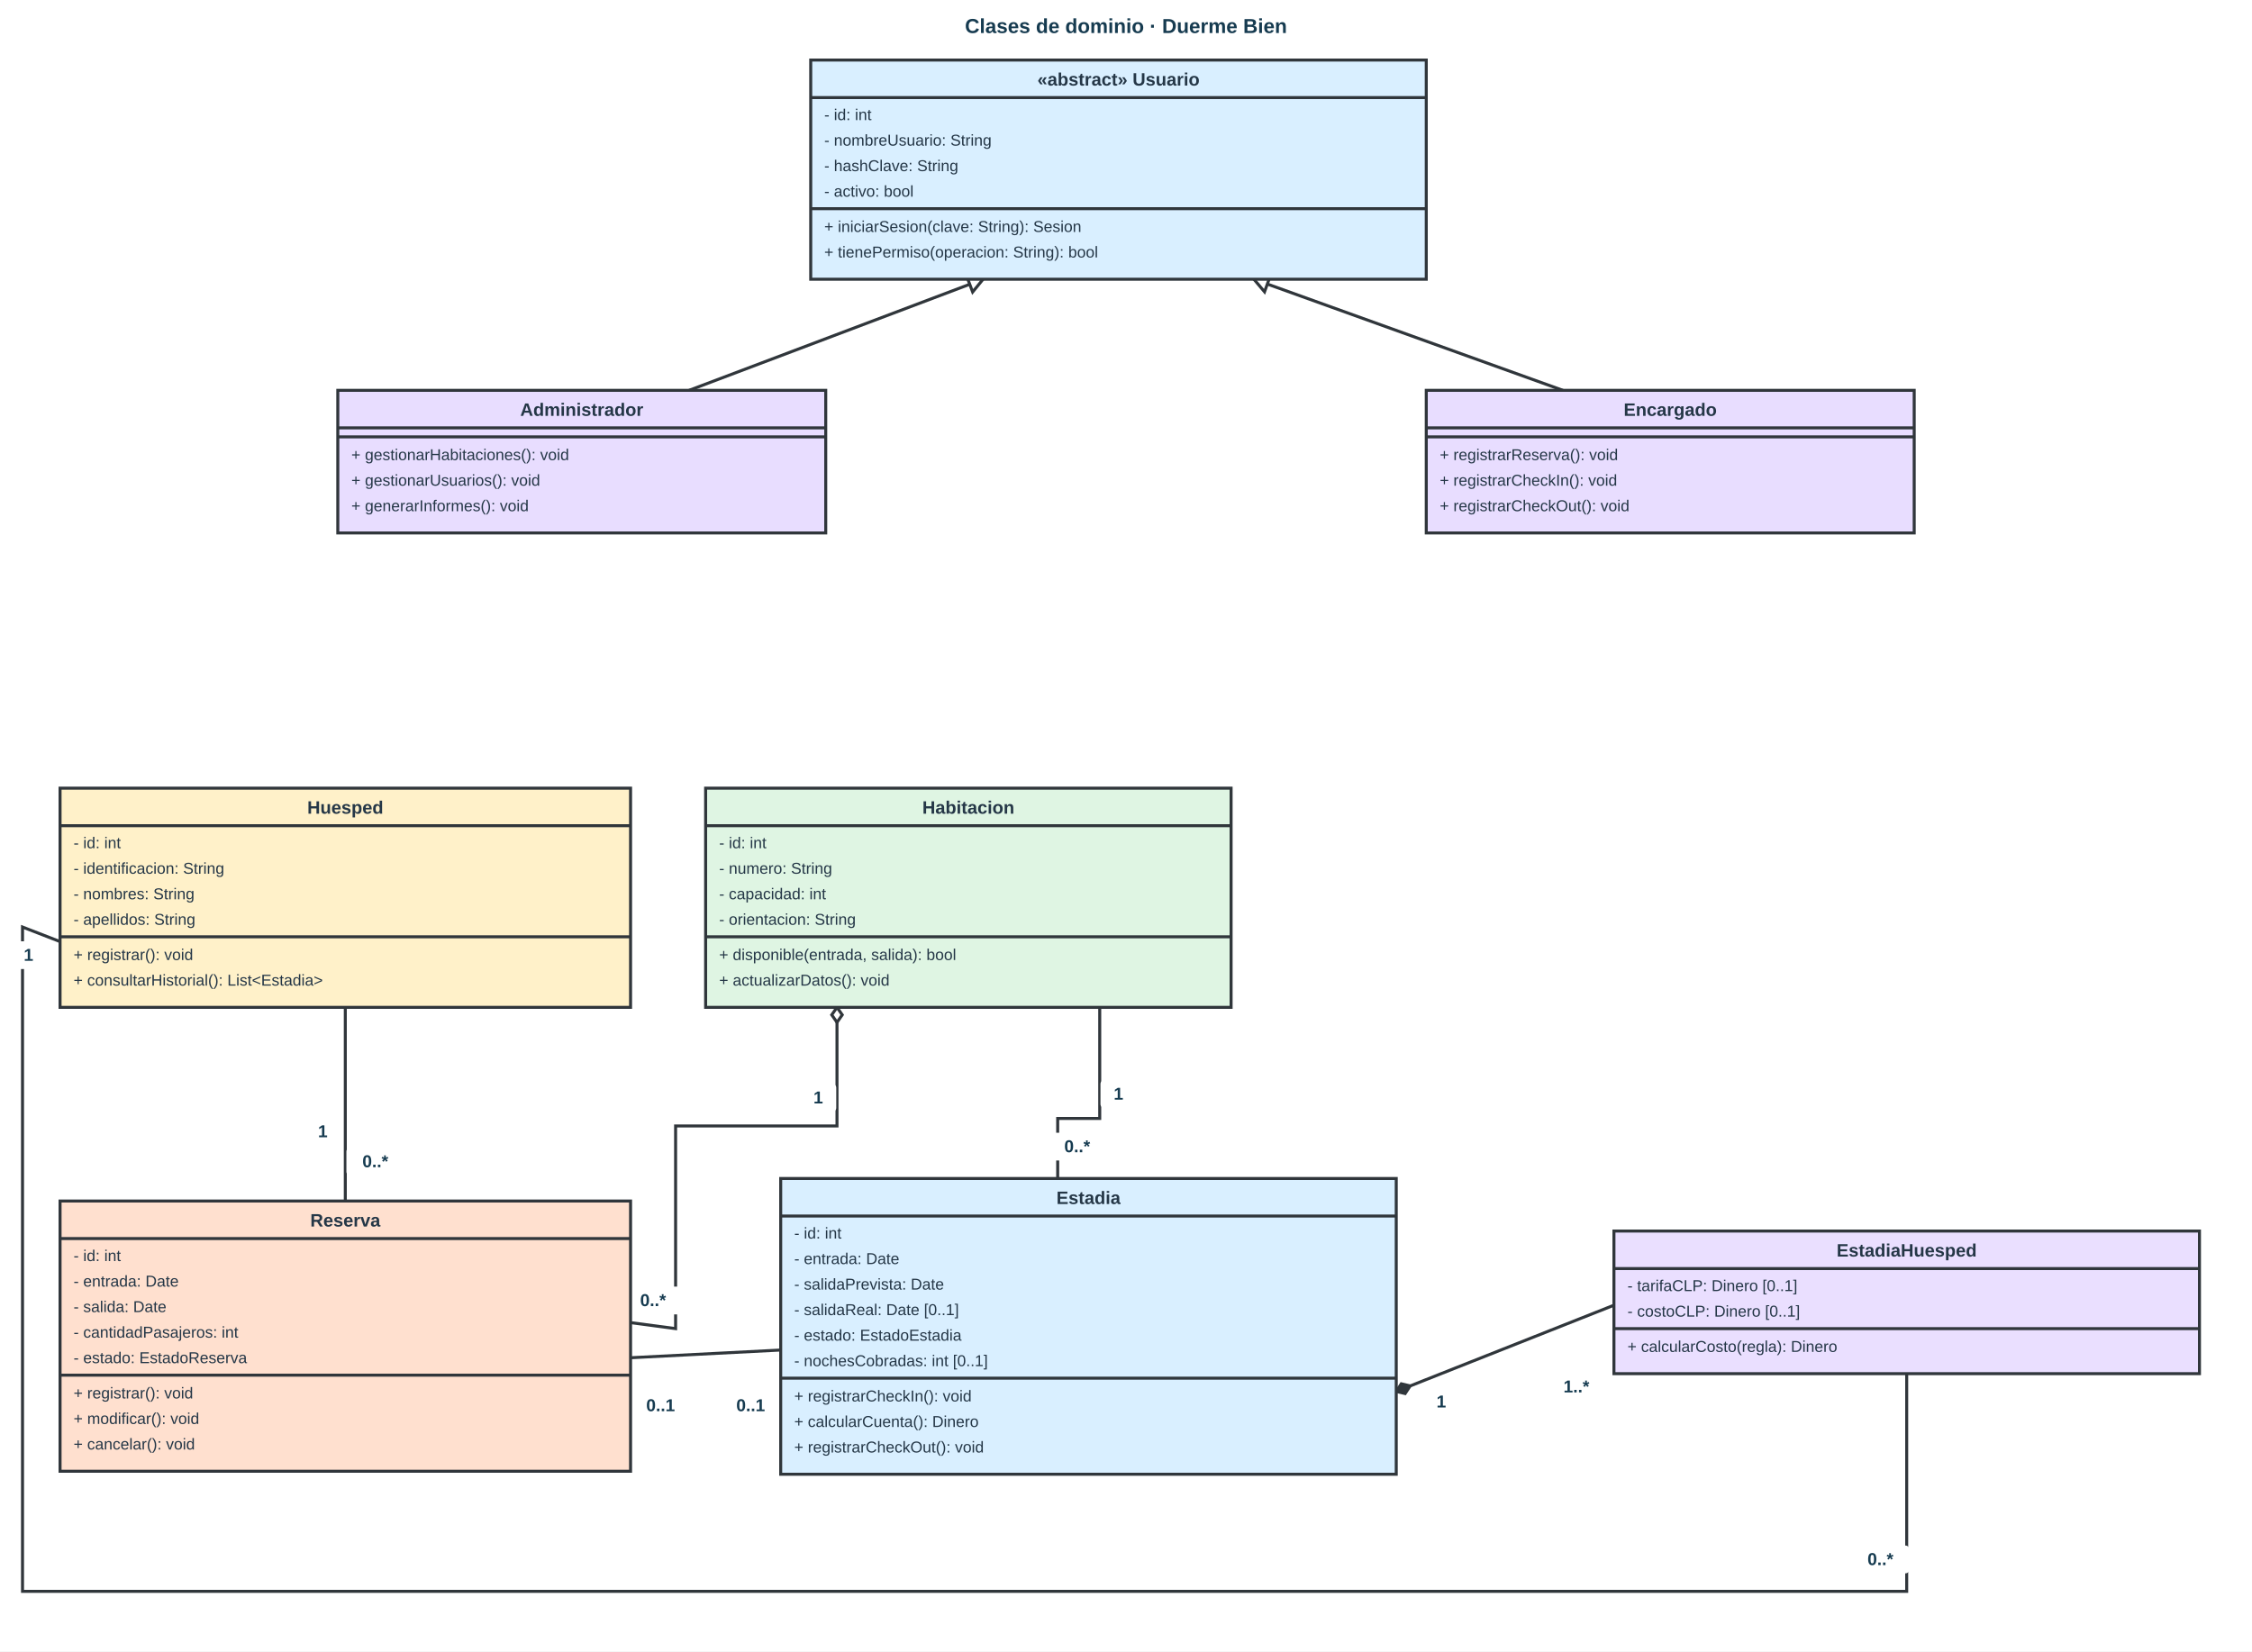
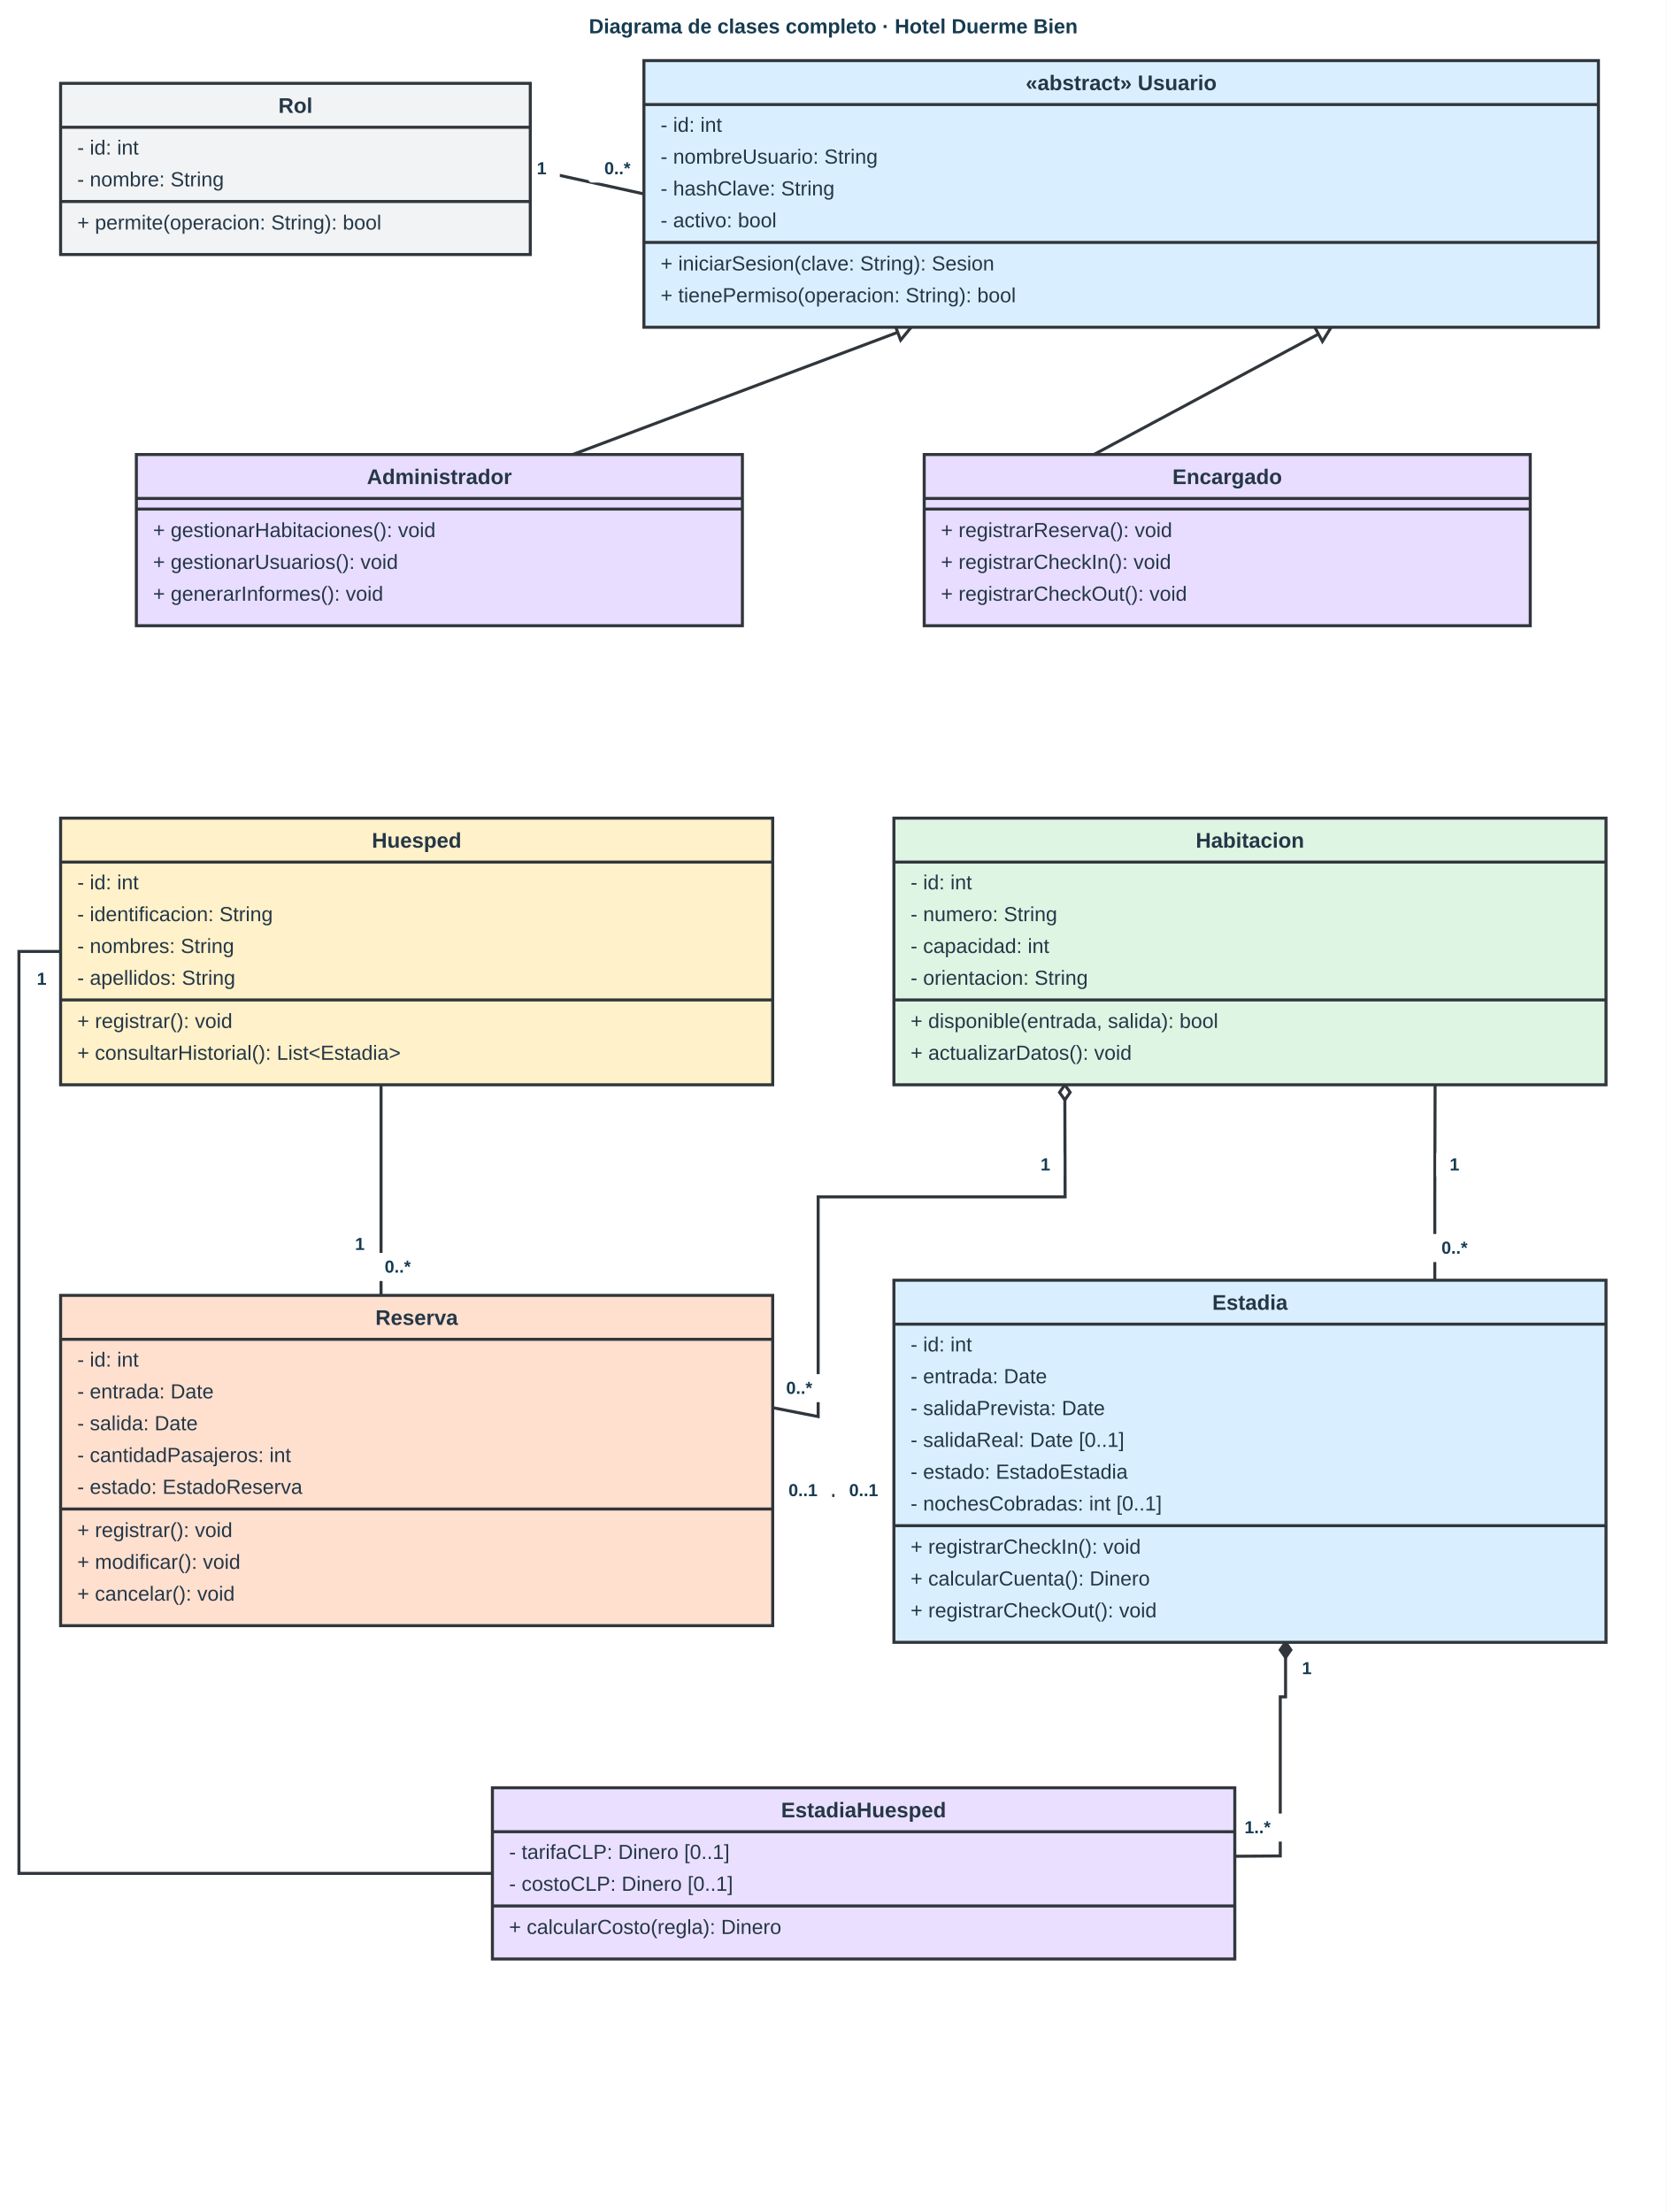
- <svg xmlns="http://www.w3.org/2000/svg" width="3000" height="2200" viewBox="0 0 3000 2200">
+ <svg xmlns="http://www.w3.org/2000/svg" width="2200" height="2920" viewBox="0 0 2200 2920">
  <rect width="100%" height="100%" fill="white" />
  <g font-family="Arial,sans-serif">
-     <text x="1500.0" y="44" font-size="27" text-anchor="middle" fill="#163b50" font-weight="bold">Clases de dominio · Duerme Bien</text>
-     <path d="M918.0,520 L1309.6,372" fill="none" stroke="#30363b" stroke-width="4" />
-     <path d="M1309.6,372 L1295.716,389.007 L1287.938,368.427 Z" fill="#ffffff" stroke="#30363b" stroke-width="4" />
-     <path d="M2082.0,520 L1670.4,372" fill="none" stroke="#30363b" stroke-width="4" />
-     <path d="M1670.4,372 L1692.001,368.078 L1684.557,388.78 Z" fill="#ffffff" stroke="#30363b" stroke-width="4" />
-     <path d="M1115.0,1342 L1115,1500 L900,1500 L900,1770 L840,1762.0" fill="none" stroke="#30363b" stroke-width="4" />
-     <path d="M1115.0,1342 L1122.0,1352.0 L1115.0,1362.0 L1108.0,1352.0 Z" fill="#ffffff" stroke="#30363b" stroke-width="4" />
-     <rect x="1066.0" y="1444" width="48" height="37" rx="5" fill="#ffffff" stroke="none" />
-     <text x="1090" y="1470" font-size="23" text-anchor="middle" fill="#163b50" font-weight="bold">1</text>
-     <rect x="831.48" y="1714" width="77.04" height="37" rx="5" fill="#ffffff" stroke="none" />
-     <text x="870" y="1740" font-size="23" text-anchor="middle" fill="#163b50" font-weight="bold">0..*</text>
-     <path d="M1465.0,1342 L1465,1490 L1409,1490 L1409.0,1570" fill="none" stroke="#30363b" stroke-width="4" />
-     <rect x="1466.0" y="1439" width="48" height="37" rx="5" fill="#ffffff" stroke="none" />
-     <text x="1490" y="1465" font-size="23" text-anchor="middle" fill="#163b50" font-weight="bold">1</text>
-     <rect x="1396.48" y="1509" width="77.04" height="37" rx="5" fill="#ffffff" stroke="none" />
-     <text x="1435" y="1535" font-size="23" text-anchor="middle" fill="#163b50" font-weight="bold">0..*</text>
-     <path d="M460.0,1342 L460.0,1600" fill="none" stroke="#30363b" stroke-width="4" />
-     <rect x="406.0" y="1489" width="48" height="37" rx="5" fill="#ffffff" stroke="none" />
-     <text x="430" y="1515" font-size="23" text-anchor="middle" fill="#163b50" font-weight="bold">1</text>
-     <rect x="461.48" y="1529" width="77.04" height="37" rx="5" fill="#ffffff" stroke="none" />
-     <text x="500" y="1555" font-size="23" text-anchor="middle" fill="#163b50" font-weight="bold">0..*</text>
-     <path d="M840,1808.8 L1040,1798.52" fill="none" stroke="#30363b" stroke-width="4" />
-     <rect x="841.48" y="1854" width="77.04" height="37" rx="5" fill="#ffffff" stroke="none" />
-     <text x="880" y="1880" font-size="23" text-anchor="middle" fill="#163b50" font-weight="bold">0..1</text>
-     <rect x="961.48" y="1854" width="77.04" height="37" rx="5" fill="#ffffff" stroke="none" />
-     <text x="1000" y="1880" font-size="23" text-anchor="middle" fill="#163b50" font-weight="bold">0..1</text>
-     <path d="M1860,1853.68 L2150,1738.8" fill="none" stroke="#30363b" stroke-width="4" />
-     <path d="M1860,1853.68 L1866.719,1843.489 L1878.594,1846.314 L1871.875,1856.505 Z" fill="#30363b" stroke="#30363b" stroke-width="4" />
-     <rect x="1896.0" y="1849" width="48" height="37" rx="5" fill="#ffffff" stroke="none" />
-     <text x="1920" y="1875" font-size="23" text-anchor="middle" fill="#163b50" font-weight="bold">1</text>
-     <rect x="2061.48" y="1829" width="77.04" height="37" rx="5" fill="#ffffff" stroke="none" />
-     <text x="2100" y="1855" font-size="23" text-anchor="middle" fill="#163b50" font-weight="bold">1..*</text>
-     <path d="M80,1254.4 L30,1235 L30,2120 L2540,2120 L2540.0,1830" fill="none" stroke="#30363b" stroke-width="4" />
-     <rect x="14.0" y="1254" width="48" height="37" rx="5" fill="#ffffff" stroke="none" />
-     <text x="38" y="1280" font-size="23" text-anchor="middle" fill="#163b50" font-weight="bold">1</text>
-     <rect x="2466.48" y="2059" width="77.04" height="37" rx="5" fill="#ffffff" stroke="none" />
-     <text x="2505" y="2085" font-size="23" text-anchor="middle" fill="#163b50" font-weight="bold">0..*</text>
-     <path d="M1080,80 L1900,80 L1900,372 L1080,372 Z" fill="#d9efff" stroke="#30363b" stroke-width="4" />
-     <path d="M1080,130 L1900,130" fill="none" stroke="#30363b" stroke-width="4" />
-     <text x="1490.0" y="114" font-size="24" text-anchor="middle" fill="#253747" font-weight="bold">«abstract» Usuario</text>
-     <text x="1098" y="160" font-size="21" text-anchor="start" fill="#253747" font-weight="normal">- id: int</text>
-     <text x="1098" y="194" font-size="21" text-anchor="start" fill="#253747" font-weight="normal">- nombreUsuario: String</text>
-     <text x="1098" y="228" font-size="21" text-anchor="start" fill="#253747" font-weight="normal">- hashClave: String</text>
-     <text x="1098" y="262" font-size="21" text-anchor="start" fill="#253747" font-weight="normal">- activo: bool</text>
-     <path d="M1080,278 L1900,278" fill="none" stroke="#30363b" stroke-width="4" />
-     <text x="1098" y="309" font-size="21" text-anchor="start" fill="#253747" font-weight="normal">+ iniciarSesion(clave: String): Sesion</text>
-     <text x="1098" y="343" font-size="21" text-anchor="start" fill="#253747" font-weight="normal">+ tienePermiso(operacion: String): bool</text>
-     <path d="M450,520 L1100,520 L1100,710 L450,710 Z" fill="#e8ddff" stroke="#30363b" stroke-width="4" />
-     <path d="M450,570 L1100,570" fill="none" stroke="#30363b" stroke-width="4" />
-     <text x="775.0" y="554" font-size="24" text-anchor="middle" fill="#253747" font-weight="bold">Administrador</text>
-     <path d="M450,582 L1100,582" fill="none" stroke="#30363b" stroke-width="4" />
-     <text x="468" y="613" font-size="21" text-anchor="start" fill="#253747" font-weight="normal">+ gestionarHabitaciones(): void</text>
-     <text x="468" y="647" font-size="21" text-anchor="start" fill="#253747" font-weight="normal">+ gestionarUsuarios(): void</text>
-     <text x="468" y="681" font-size="21" text-anchor="start" fill="#253747" font-weight="normal">+ generarInformes(): void</text>
-     <path d="M1900,520 L2550,520 L2550,710 L1900,710 Z" fill="#e8ddff" stroke="#30363b" stroke-width="4" />
-     <path d="M1900,570 L2550,570" fill="none" stroke="#30363b" stroke-width="4" />
-     <text x="2225.0" y="554" font-size="24" text-anchor="middle" fill="#253747" font-weight="bold">Encargado</text>
-     <path d="M1900,582 L2550,582" fill="none" stroke="#30363b" stroke-width="4" />
-     <text x="1918" y="613" font-size="21" text-anchor="start" fill="#253747" font-weight="normal">+ registrarReserva(): void</text>
-     <text x="1918" y="647" font-size="21" text-anchor="start" fill="#253747" font-weight="normal">+ registrarCheckIn(): void</text>
-     <text x="1918" y="681" font-size="21" text-anchor="start" fill="#253747" font-weight="normal">+ registrarCheckOut(): void</text>
-     <path d="M80,1050 L840,1050 L840,1342 L80,1342 Z" fill="#fff1c9" stroke="#30363b" stroke-width="4" />
-     <path d="M80,1100 L840,1100" fill="none" stroke="#30363b" stroke-width="4" />
-     <text x="460.0" y="1084" font-size="24" text-anchor="middle" fill="#253747" font-weight="bold">Huesped</text>
-     <text x="98" y="1130" font-size="21" text-anchor="start" fill="#253747" font-weight="normal">- id: int</text>
-     <text x="98" y="1164" font-size="21" text-anchor="start" fill="#253747" font-weight="normal">- identificacion: String</text>
-     <text x="98" y="1198" font-size="21" text-anchor="start" fill="#253747" font-weight="normal">- nombres: String</text>
-     <text x="98" y="1232" font-size="21" text-anchor="start" fill="#253747" font-weight="normal">- apellidos: String</text>
-     <path d="M80,1248 L840,1248" fill="none" stroke="#30363b" stroke-width="4" />
-     <text x="98" y="1279" font-size="21" text-anchor="start" fill="#253747" font-weight="normal">+ registrar(): void</text>
-     <text x="98" y="1313" font-size="21" text-anchor="start" fill="#253747" font-weight="normal">+ consultarHistorial(): List&lt;Estadia&gt;</text>
-     <path d="M940,1050 L1640,1050 L1640,1342 L940,1342 Z" fill="#dff5e3" stroke="#30363b" stroke-width="4" />
-     <path d="M940,1100 L1640,1100" fill="none" stroke="#30363b" stroke-width="4" />
-     <text x="1290.0" y="1084" font-size="24" text-anchor="middle" fill="#253747" font-weight="bold">Habitacion</text>
-     <text x="958" y="1130" font-size="21" text-anchor="start" fill="#253747" font-weight="normal">- id: int</text>
-     <text x="958" y="1164" font-size="21" text-anchor="start" fill="#253747" font-weight="normal">- numero: String</text>
-     <text x="958" y="1198" font-size="21" text-anchor="start" fill="#253747" font-weight="normal">- capacidad: int</text>
-     <text x="958" y="1232" font-size="21" text-anchor="start" fill="#253747" font-weight="normal">- orientacion: String</text>
-     <path d="M940,1248 L1640,1248" fill="none" stroke="#30363b" stroke-width="4" />
-     <text x="958" y="1279" font-size="21" text-anchor="start" fill="#253747" font-weight="normal">+ disponible(entrada, salida): bool</text>
-     <text x="958" y="1313" font-size="21" text-anchor="start" fill="#253747" font-weight="normal">+ actualizarDatos(): void</text>
-     <path d="M80,1600 L840,1600 L840,1960 L80,1960 Z" fill="#ffe0cf" stroke="#30363b" stroke-width="4" />
-     <path d="M80,1650 L840,1650" fill="none" stroke="#30363b" stroke-width="4" />
-     <text x="460.0" y="1634" font-size="24" text-anchor="middle" fill="#253747" font-weight="bold">Reserva</text>
-     <text x="98" y="1680" font-size="21" text-anchor="start" fill="#253747" font-weight="normal">- id: int</text>
-     <text x="98" y="1714" font-size="21" text-anchor="start" fill="#253747" font-weight="normal">- entrada: Date</text>
-     <text x="98" y="1748" font-size="21" text-anchor="start" fill="#253747" font-weight="normal">- salida: Date</text>
-     <text x="98" y="1782" font-size="21" text-anchor="start" fill="#253747" font-weight="normal">- cantidadPasajeros: int</text>
-     <text x="98" y="1816" font-size="21" text-anchor="start" fill="#253747" font-weight="normal">- estado: EstadoReserva</text>
-     <path d="M80,1832 L840,1832" fill="none" stroke="#30363b" stroke-width="4" />
-     <text x="98" y="1863" font-size="21" text-anchor="start" fill="#253747" font-weight="normal">+ registrar(): void</text>
-     <text x="98" y="1897" font-size="21" text-anchor="start" fill="#253747" font-weight="normal">+ modificar(): void</text>
-     <text x="98" y="1931" font-size="21" text-anchor="start" fill="#253747" font-weight="normal">+ cancelar(): void</text>
-     <path d="M1040,1570 L1860,1570 L1860,1964 L1040,1964 Z" fill="#d9efff" stroke="#30363b" stroke-width="4" />
-     <path d="M1040,1620 L1860,1620" fill="none" stroke="#30363b" stroke-width="4" />
-     <text x="1450.0" y="1604" font-size="24" text-anchor="middle" fill="#253747" font-weight="bold">Estadia</text>
-     <text x="1058" y="1650" font-size="21" text-anchor="start" fill="#253747" font-weight="normal">- id: int</text>
-     <text x="1058" y="1684" font-size="21" text-anchor="start" fill="#253747" font-weight="normal">- entrada: Date</text>
-     <text x="1058" y="1718" font-size="21" text-anchor="start" fill="#253747" font-weight="normal">- salidaPrevista: Date</text>
-     <text x="1058" y="1752" font-size="21" text-anchor="start" fill="#253747" font-weight="normal">- salidaReal: Date [0..1]</text>
-     <text x="1058" y="1786" font-size="21" text-anchor="start" fill="#253747" font-weight="normal">- estado: EstadoEstadia</text>
-     <text x="1058" y="1820" font-size="21" text-anchor="start" fill="#253747" font-weight="normal">- nochesCobradas: int [0..1]</text>
-     <path d="M1040,1836 L1860,1836" fill="none" stroke="#30363b" stroke-width="4" />
-     <text x="1058" y="1867" font-size="21" text-anchor="start" fill="#253747" font-weight="normal">+ registrarCheckIn(): void</text>
-     <text x="1058" y="1901" font-size="21" text-anchor="start" fill="#253747" font-weight="normal">+ calcularCuenta(): Dinero</text>
-     <text x="1058" y="1935" font-size="21" text-anchor="start" fill="#253747" font-weight="normal">+ registrarCheckOut(): void</text>
-     <path d="M2150,1640 L2930,1640 L2930,1830 L2150,1830 Z" fill="#eadfff" stroke="#30363b" stroke-width="4" />
-     <path d="M2150,1690 L2930,1690" fill="none" stroke="#30363b" stroke-width="4" />
-     <text x="2540.0" y="1674" font-size="24" text-anchor="middle" fill="#253747" font-weight="bold">EstadiaHuesped</text>
-     <text x="2168" y="1720" font-size="21" text-anchor="start" fill="#253747" font-weight="normal">- tarifaCLP: Dinero [0..1]</text>
-     <text x="2168" y="1754" font-size="21" text-anchor="start" fill="#253747" font-weight="normal">- costoCLP: Dinero [0..1]</text>
-     <path d="M2150,1770 L2930,1770" fill="none" stroke="#30363b" stroke-width="4" />
-     <text x="2168" y="1801" font-size="21" text-anchor="start" fill="#253747" font-weight="normal">+ calcularCosto(regla): Dinero</text>
+     <text x="1100.0" y="44" font-size="27" text-anchor="middle" fill="#163b50" font-weight="bold">Diagrama de clases completo · Hotel Duerme Bien</text>
+     <path d="M700,223.0 L850,256.0" fill="none" stroke="#30363b" stroke-width="4" />
+     <rect x="691.0" y="204" width="48" height="37" rx="5" fill="#ffffff" stroke="none" />
+     <text x="715" y="230" font-size="23" text-anchor="middle" fill="#163b50" font-weight="bold">1</text>
+     <rect x="776.48" y="204" width="77.04" height="37" rx="5" fill="#ffffff" stroke="none" />
+     <text x="815" y="230" font-size="23" text-anchor="middle" fill="#163b50" font-weight="bold">0..*</text>
+     <path d="M756.0,600 L1202.8,432" fill="none" stroke="#30363b" stroke-width="4" />
+     <path d="M1202.8,432 L1188.887,448.983 L1181.144,428.391 Z" fill="#ffffff" stroke="#30363b" stroke-width="4" />
+     <path d="M1444.0,600 L1757.2,432" fill="none" stroke="#30363b" stroke-width="4" />
+     <path d="M1757.2,432 L1745.656,450.675 L1735.257,431.288 Z" fill="#ffffff" stroke="#30363b" stroke-width="4" />
+     <path d="M1405.6,1432 L1406,1580 L1080,1580 L1080,1870 L1020,1858.24" fill="none" stroke="#30363b" stroke-width="4" />
+     <path d="M1405.6,1432 L1412.627,1441.981 L1405.654,1452 L1398.627,1442.019 Z" fill="#ffffff" stroke="#30363b" stroke-width="4" />
+     <rect x="1356.0" y="1519" width="48" height="37" rx="5" fill="#ffffff" stroke="none" />
+     <text x="1380" y="1545" font-size="23" text-anchor="middle" fill="#163b50" font-weight="bold">1</text>
+     <rect x="1016.48" y="1814" width="77.04" height="37" rx="5" fill="#ffffff" stroke="none" />
+     <text x="1055" y="1840" font-size="23" text-anchor="middle" fill="#163b50" font-weight="bold">0..*</text>
+     <path d="M1894.4,1432 L1894,1580 L1894,1690 L1894.4,1690" fill="none" stroke="#30363b" stroke-width="4" />
+     <rect x="1896.0" y="1519" width="48" height="37" rx="5" fill="#ffffff" stroke="none" />
+     <text x="1920" y="1545" font-size="23" text-anchor="middle" fill="#163b50" font-weight="bold">1</text>
+     <rect x="1881.48" y="1629" width="77.04" height="37" rx="5" fill="#ffffff" stroke="none" />
+     <text x="1920" y="1655" font-size="23" text-anchor="middle" fill="#163b50" font-weight="bold">0..*</text>
+     <path d="M503.0,1432 L503.0,1710" fill="none" stroke="#30363b" stroke-width="4" />
+     <rect x="451.0" y="1624" width="48" height="37" rx="5" fill="#ffffff" stroke="none" />
+     <text x="475" y="1650" font-size="23" text-anchor="middle" fill="#163b50" font-weight="bold">1</text>
+     <rect x="486.48" y="1654" width="77.04" height="37" rx="5" fill="#ffffff" stroke="none" />
+     <text x="525" y="1680" font-size="23" text-anchor="middle" fill="#163b50" font-weight="bold">0..*</text>
+     <path d="M1020,1971.6 L1180,1976.8" fill="none" stroke="#30363b" stroke-width="4" />
+     <rect x="1021.48" y="1949" width="77.04" height="37" rx="5" fill="#ffffff" stroke="none" />
+     <text x="1060" y="1975" font-size="23" text-anchor="middle" fill="#163b50" font-weight="bold">0..1</text>
+     <rect x="1101.48" y="1949" width="77.04" height="37" rx="5" fill="#ffffff" stroke="none" />
+     <text x="1140" y="1975" font-size="23" text-anchor="middle" fill="#163b50" font-weight="bold">0..1</text>
+     <path d="M1697.0,2168 L1697,2240 L1690,2240 L1690,2450 L1630,2450.4" fill="none" stroke="#30363b" stroke-width="4" />
+     <path d="M1697.0,2168 L1704.0,2178.0 L1697.0,2188.0 L1690.0,2178.0 Z" fill="#30363b" stroke="#30363b" stroke-width="4" />
+     <rect x="1701.0" y="2184" width="48" height="37" rx="5" fill="#ffffff" stroke="none" />
+     <text x="1725" y="2210" font-size="23" text-anchor="middle" fill="#163b50" font-weight="bold">1</text>
+     <rect x="1621.48" y="2394" width="77.04" height="37" rx="5" fill="#ffffff" stroke="none" />
+     <text x="1660" y="2420" font-size="23" text-anchor="middle" fill="#163b50" font-weight="bold">1..*</text>
+     <path d="M80,1256.0 L25,1256 L25,2473 L650,2473.0" fill="none" stroke="#30363b" stroke-width="4" />
+     <rect x="31.0" y="1274" width="48" height="37" rx="5" fill="#ffffff" stroke="none" />
+     <text x="55" y="1300" font-size="23" text-anchor="middle" fill="#163b50" font-weight="bold">1</text>
+     <rect x="651.48" y="2414" width="77.04" height="37" rx="5" fill="#ffffff" stroke="none" />
+     <text x="690" y="2440" font-size="23" text-anchor="middle" fill="#163b50" font-weight="bold">0..*</text>
+     <path d="M80,110 L700,110 L700,336 L80,336 Z" fill="#f1f3f4" stroke="#30363b" stroke-width="4" />
+     <path d="M80,168 L700,168" fill="none" stroke="#30363b" stroke-width="4" />
+     <text x="390.0" y="149" font-size="28" text-anchor="middle" fill="#253747" font-weight="bold">Rol</text>
+     <text x="102" y="204" font-size="27" text-anchor="start" fill="#253747" font-weight="normal">- id: int</text>
+     <text x="102" y="246" font-size="27" text-anchor="start" fill="#253747" font-weight="normal">- nombre: String</text>
+     <path d="M80,266 L700,266" fill="none" stroke="#30363b" stroke-width="4" />
+     <text x="102" y="303" font-size="27" text-anchor="start" fill="#253747" font-weight="normal">+ permite(operacion: String): bool</text>
+     <path d="M850,80 L2110,80 L2110,432 L850,432 Z" fill="#d9efff" stroke="#30363b" stroke-width="4" />
+     <path d="M850,138 L2110,138" fill="none" stroke="#30363b" stroke-width="4" />
+     <text x="1480.0" y="119" font-size="28" text-anchor="middle" fill="#253747" font-weight="bold">«abstract» Usuario</text>
+     <text x="872" y="174" font-size="27" text-anchor="start" fill="#253747" font-weight="normal">- id: int</text>
+     <text x="872" y="216" font-size="27" text-anchor="start" fill="#253747" font-weight="normal">- nombreUsuario: String</text>
+     <text x="872" y="258" font-size="27" text-anchor="start" fill="#253747" font-weight="normal">- hashClave: String</text>
+     <text x="872" y="300" font-size="27" text-anchor="start" fill="#253747" font-weight="normal">- activo: bool</text>
+     <path d="M850,320 L2110,320" fill="none" stroke="#30363b" stroke-width="4" />
+     <text x="872" y="357" font-size="27" text-anchor="start" fill="#253747" font-weight="normal">+ iniciarSesion(clave: String): Sesion</text>
+     <text x="872" y="399" font-size="27" text-anchor="start" fill="#253747" font-weight="normal">+ tienePermiso(operacion: String): bool</text>
+     <path d="M180,600 L980,600 L980,826 L180,826 Z" fill="#e8ddff" stroke="#30363b" stroke-width="4" />
+     <path d="M180,658 L980,658" fill="none" stroke="#30363b" stroke-width="4" />
+     <text x="580.0" y="639" font-size="28" text-anchor="middle" fill="#253747" font-weight="bold">Administrador</text>
+     <path d="M180,672 L980,672" fill="none" stroke="#30363b" stroke-width="4" />
+     <text x="202" y="709" font-size="27" text-anchor="start" fill="#253747" font-weight="normal">+ gestionarHabitaciones(): void</text>
+     <text x="202" y="751" font-size="27" text-anchor="start" fill="#253747" font-weight="normal">+ gestionarUsuarios(): void</text>
+     <text x="202" y="793" font-size="27" text-anchor="start" fill="#253747" font-weight="normal">+ generarInformes(): void</text>
+     <path d="M1220,600 L2020,600 L2020,826 L1220,826 Z" fill="#e8ddff" stroke="#30363b" stroke-width="4" />
+     <path d="M1220,658 L2020,658" fill="none" stroke="#30363b" stroke-width="4" />
+     <text x="1620.0" y="639" font-size="28" text-anchor="middle" fill="#253747" font-weight="bold">Encargado</text>
+     <path d="M1220,672 L2020,672" fill="none" stroke="#30363b" stroke-width="4" />
+     <text x="1242" y="709" font-size="27" text-anchor="start" fill="#253747" font-weight="normal">+ registrarReserva(): void</text>
+     <text x="1242" y="751" font-size="27" text-anchor="start" fill="#253747" font-weight="normal">+ registrarCheckIn(): void</text>
+     <text x="1242" y="793" font-size="27" text-anchor="start" fill="#253747" font-weight="normal">+ registrarCheckOut(): void</text>
+     <path d="M80,1080 L1020,1080 L1020,1432 L80,1432 Z" fill="#fff1c9" stroke="#30363b" stroke-width="4" />
+     <path d="M80,1138 L1020,1138" fill="none" stroke="#30363b" stroke-width="4" />
+     <text x="550.0" y="1119" font-size="28" text-anchor="middle" fill="#253747" font-weight="bold">Huesped</text>
+     <text x="102" y="1174" font-size="27" text-anchor="start" fill="#253747" font-weight="normal">- id: int</text>
+     <text x="102" y="1216" font-size="27" text-anchor="start" fill="#253747" font-weight="normal">- identificacion: String</text>
+     <text x="102" y="1258" font-size="27" text-anchor="start" fill="#253747" font-weight="normal">- nombres: String</text>
+     <text x="102" y="1300" font-size="27" text-anchor="start" fill="#253747" font-weight="normal">- apellidos: String</text>
+     <path d="M80,1320 L1020,1320" fill="none" stroke="#30363b" stroke-width="4" />
+     <text x="102" y="1357" font-size="27" text-anchor="start" fill="#253747" font-weight="normal">+ registrar(): void</text>
+     <text x="102" y="1399" font-size="27" text-anchor="start" fill="#253747" font-weight="normal">+ consultarHistorial(): List&lt;Estadia&gt;</text>
+     <path d="M1180,1080 L2120,1080 L2120,1432 L1180,1432 Z" fill="#dff5e3" stroke="#30363b" stroke-width="4" />
+     <path d="M1180,1138 L2120,1138" fill="none" stroke="#30363b" stroke-width="4" />
+     <text x="1650.0" y="1119" font-size="28" text-anchor="middle" fill="#253747" font-weight="bold">Habitacion</text>
+     <text x="1202" y="1174" font-size="27" text-anchor="start" fill="#253747" font-weight="normal">- id: int</text>
+     <text x="1202" y="1216" font-size="27" text-anchor="start" fill="#253747" font-weight="normal">- numero: String</text>
+     <text x="1202" y="1258" font-size="27" text-anchor="start" fill="#253747" font-weight="normal">- capacidad: int</text>
+     <text x="1202" y="1300" font-size="27" text-anchor="start" fill="#253747" font-weight="normal">- orientacion: String</text>
+     <path d="M1180,1320 L2120,1320" fill="none" stroke="#30363b" stroke-width="4" />
+     <text x="1202" y="1357" font-size="27" text-anchor="start" fill="#253747" font-weight="normal">+ disponible(entrada, salida): bool</text>
+     <text x="1202" y="1399" font-size="27" text-anchor="start" fill="#253747" font-weight="normal">+ actualizarDatos(): void</text>
+     <path d="M80,1710 L1020,1710 L1020,2146 L80,2146 Z" fill="#ffe0cf" stroke="#30363b" stroke-width="4" />
+     <path d="M80,1768 L1020,1768" fill="none" stroke="#30363b" stroke-width="4" />
+     <text x="550.0" y="1749" font-size="28" text-anchor="middle" fill="#253747" font-weight="bold">Reserva</text>
+     <text x="102" y="1804" font-size="27" text-anchor="start" fill="#253747" font-weight="normal">- id: int</text>
+     <text x="102" y="1846" font-size="27" text-anchor="start" fill="#253747" font-weight="normal">- entrada: Date</text>
+     <text x="102" y="1888" font-size="27" text-anchor="start" fill="#253747" font-weight="normal">- salida: Date</text>
+     <text x="102" y="1930" font-size="27" text-anchor="start" fill="#253747" font-weight="normal">- cantidadPasajeros: int</text>
+     <text x="102" y="1972" font-size="27" text-anchor="start" fill="#253747" font-weight="normal">- estado: EstadoReserva</text>
+     <path d="M80,1992 L1020,1992" fill="none" stroke="#30363b" stroke-width="4" />
+     <text x="102" y="2029" font-size="27" text-anchor="start" fill="#253747" font-weight="normal">+ registrar(): void</text>
+     <text x="102" y="2071" font-size="27" text-anchor="start" fill="#253747" font-weight="normal">+ modificar(): void</text>
+     <text x="102" y="2113" font-size="27" text-anchor="start" fill="#253747" font-weight="normal">+ cancelar(): void</text>
+     <path d="M1180,1690 L2120,1690 L2120,2168 L1180,2168 Z" fill="#d9efff" stroke="#30363b" stroke-width="4" />
+     <path d="M1180,1748 L2120,1748" fill="none" stroke="#30363b" stroke-width="4" />
+     <text x="1650.0" y="1729" font-size="28" text-anchor="middle" fill="#253747" font-weight="bold">Estadia</text>
+     <text x="1202" y="1784" font-size="27" text-anchor="start" fill="#253747" font-weight="normal">- id: int</text>
+     <text x="1202" y="1826" font-size="27" text-anchor="start" fill="#253747" font-weight="normal">- entrada: Date</text>
+     <text x="1202" y="1868" font-size="27" text-anchor="start" fill="#253747" font-weight="normal">- salidaPrevista: Date</text>
+     <text x="1202" y="1910" font-size="27" text-anchor="start" fill="#253747" font-weight="normal">- salidaReal: Date [0..1]</text>
+     <text x="1202" y="1952" font-size="27" text-anchor="start" fill="#253747" font-weight="normal">- estado: EstadoEstadia</text>
+     <text x="1202" y="1994" font-size="27" text-anchor="start" fill="#253747" font-weight="normal">- nochesCobradas: int [0..1]</text>
+     <path d="M1180,2014 L2120,2014" fill="none" stroke="#30363b" stroke-width="4" />
+     <text x="1202" y="2051" font-size="27" text-anchor="start" fill="#253747" font-weight="normal">+ registrarCheckIn(): void</text>
+     <text x="1202" y="2093" font-size="27" text-anchor="start" fill="#253747" font-weight="normal">+ calcularCuenta(): Dinero</text>
+     <text x="1202" y="2135" font-size="27" text-anchor="start" fill="#253747" font-weight="normal">+ registrarCheckOut(): void</text>
+     <path d="M650,2360 L1630,2360 L1630,2586 L650,2586 Z" fill="#eadfff" stroke="#30363b" stroke-width="4" />
+     <path d="M650,2418 L1630,2418" fill="none" stroke="#30363b" stroke-width="4" />
+     <text x="1140.0" y="2399" font-size="28" text-anchor="middle" fill="#253747" font-weight="bold">EstadiaHuesped</text>
+     <text x="672" y="2454" font-size="27" text-anchor="start" fill="#253747" font-weight="normal">- tarifaCLP: Dinero [0..1]</text>
+     <text x="672" y="2496" font-size="27" text-anchor="start" fill="#253747" font-weight="normal">- costoCLP: Dinero [0..1]</text>
+     <path d="M650,2516 L1630,2516" fill="none" stroke="#30363b" stroke-width="4" />
+     <text x="672" y="2553" font-size="27" text-anchor="start" fill="#253747" font-weight="normal">+ calcularCosto(regla): Dinero</text>
  </g>
</svg>
